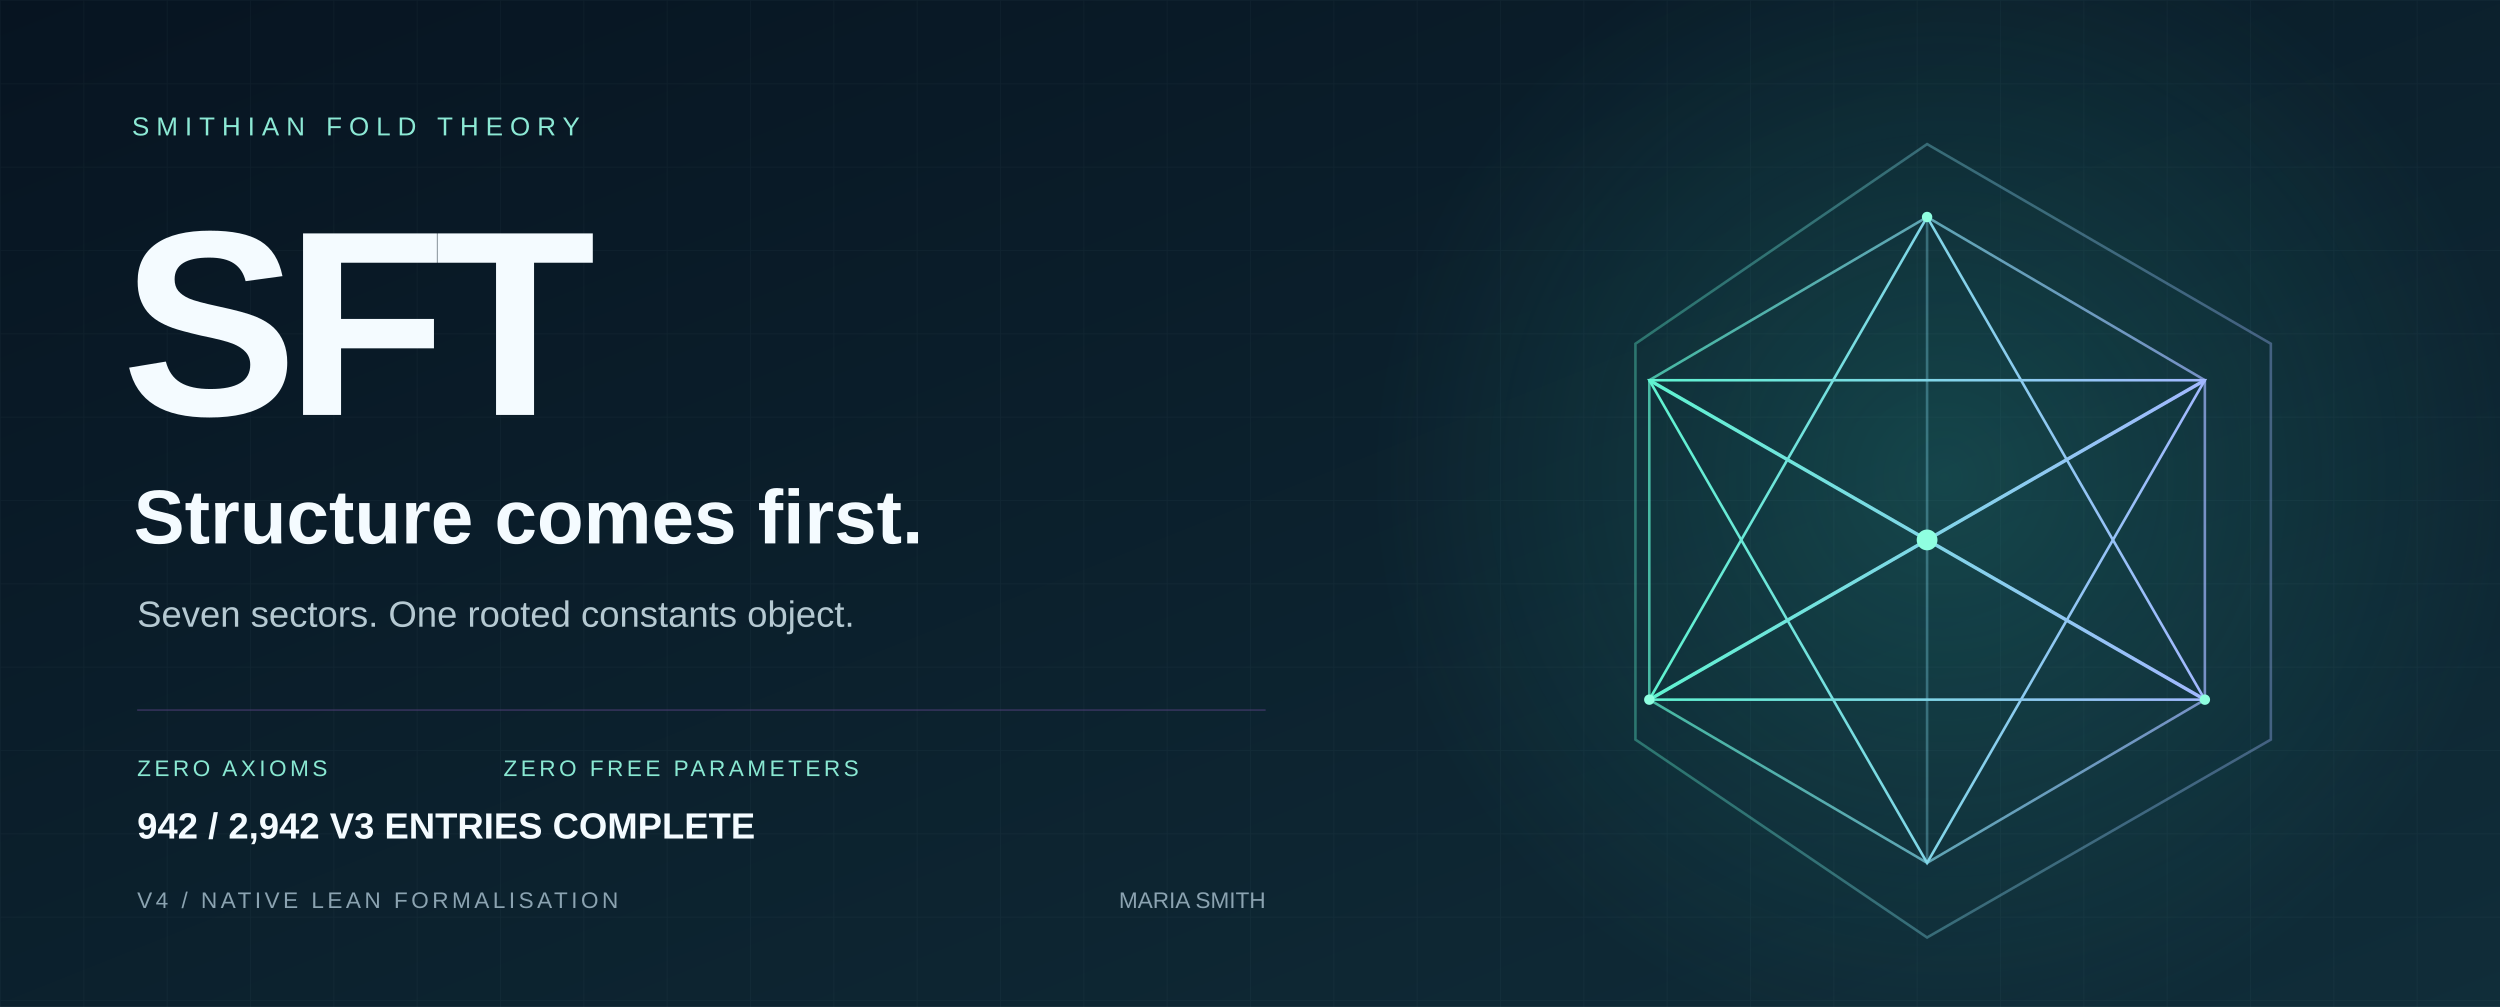
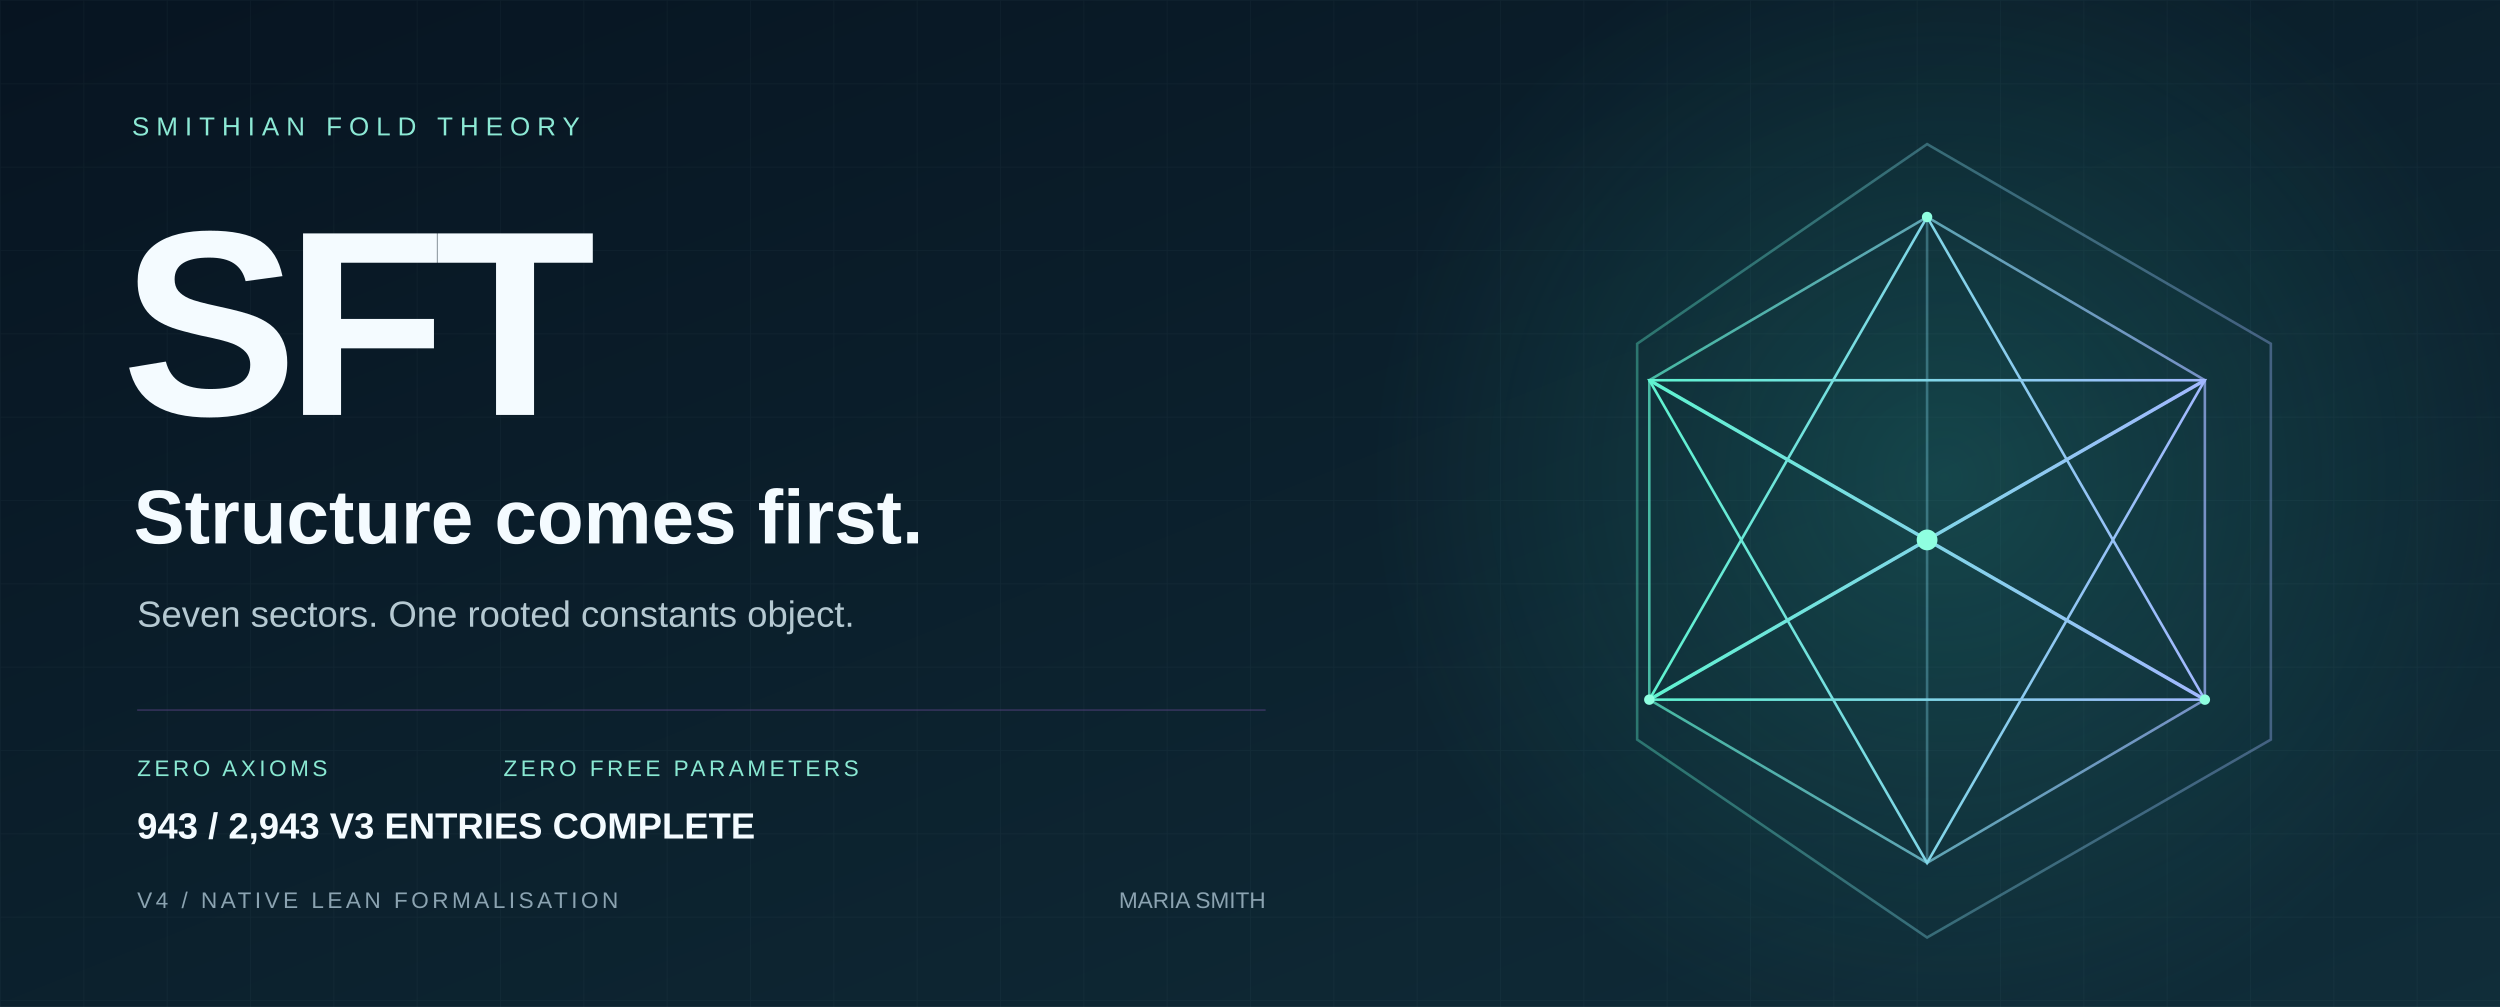
<svg xmlns="http://www.w3.org/2000/svg" width="1440" height="580" viewBox="0 0 1440 580" role="img" aria-labelledby="title desc">
  <defs>
    <linearGradient id="bg" x2="1" y2="1">
      <stop stop-color="#071421" />
      <stop offset="1" stop-color="#102d39" />
    </linearGradient>
    <linearGradient id="edge">
      <stop stop-color="#5ff3d0" />
      <stop offset="1" stop-color="#a2b8ff" />
    </linearGradient>
    <radialGradient id="glow">
      <stop stop-color="#36ccb4" stop-opacity=".2" />
      <stop offset="1" stop-color="#36ccb4" stop-opacity="0" />
    </radialGradient>
    <pattern id="grid" width="48" height="48" patternUnits="userSpaceOnUse">
      <path d="M48 0H0V48" fill="none" stroke="#c6eee7" stroke-opacity=".035" />
    </pattern>
  </defs>
  <path fill="url(#bg)" d="M0 0h1440v580H0z" />
  <path fill="url(#grid)" d="M0 0h1440v580H0z" />
  <circle cx="1120" cy="275" r="330" fill="url(#glow)" />
  <g fill="none" stroke="url(#edge)" stroke-width="1.5">
-     <path d="M1110 83 1308 198 1308 426 1110 540 942 426 942 198Z" opacity=".36" />
+     <path d="M1110 83 1308 198 1308 426 1110 540 943 426 943 198Z" opacity=".36" />
    <path d="m1110 125 160 94v184l-160 94-160-94V219Z" opacity=".7" />
    <path d="m1110 125 0 372M950 219l320 184M1270 219 950 403" opacity=".35" />
    <path d="m1110 125 160 278-320 0Z" />
    <path d="m1110 497 160-278-320 0Z" />
    <path d="m950 219 160 92 160-92M950 403l160-92 160 92" stroke-width="2" />
  </g>
  <circle cx="1110" cy="311" r="6" fill="#8fffe0" />
  <g fill="#8fffe0">
    <circle cx="1110" cy="125" r="3" />
    <circle cx="950" cy="403" r="3" />
    <circle cx="1270" cy="403" r="3" />
  </g>
  <g font-family="Arial, Helvetica, sans-serif">
    <text x="76" y="78" fill="#8ce9d5" font-size="15" letter-spacing="4">SMITHIAN FOLD THEORY</text>
    <text x="70" y="239" fill="#f4fbff" font-weight="700" font-size="152" letter-spacing="-7">SFT</text>
    <text x="77" y="313" fill="#f4fbff" font-size="44" font-weight="600">Structure comes first.</text>
    <text x="79" y="361" fill="#b5c9d2" font-size="21">Seven sectors. One rooted constants object.</text>
-     <path d="M79 409H729" stroke="#594282" stroke-opacity=".5" />
+     <path d="M79 409H729" stroke="#594382" stroke-opacity=".5" />
    <text x="79" y="447" fill="#89e8d2" font-size="13" letter-spacing="2">ZERO AXIOMS</text>
    <text x="290" y="447" fill="#89e8d2" font-size="13" letter-spacing="2">ZERO FREE PARAMETERS</text>
    <text x="79" y="523" fill="#8ba3b1" font-size="13" letter-spacing="2">V4 / NATIVE LEAN FORMALISATION</text>
    <text x="729" y="523" fill="#8ba3b1" font-size="13" text-anchor="end">MARIA SMITH</text>
-     <text x="79" y="483" fill="#f4fbff" font-size="21" font-weight="600">942 / 2,942 V3 ENTRIES COMPLETE</text>
+     <text x="79" y="483" fill="#f4fbff" font-size="21" font-weight="600">943 / 2,943 V3 ENTRIES COMPLETE</text>
  </g>
</svg>
